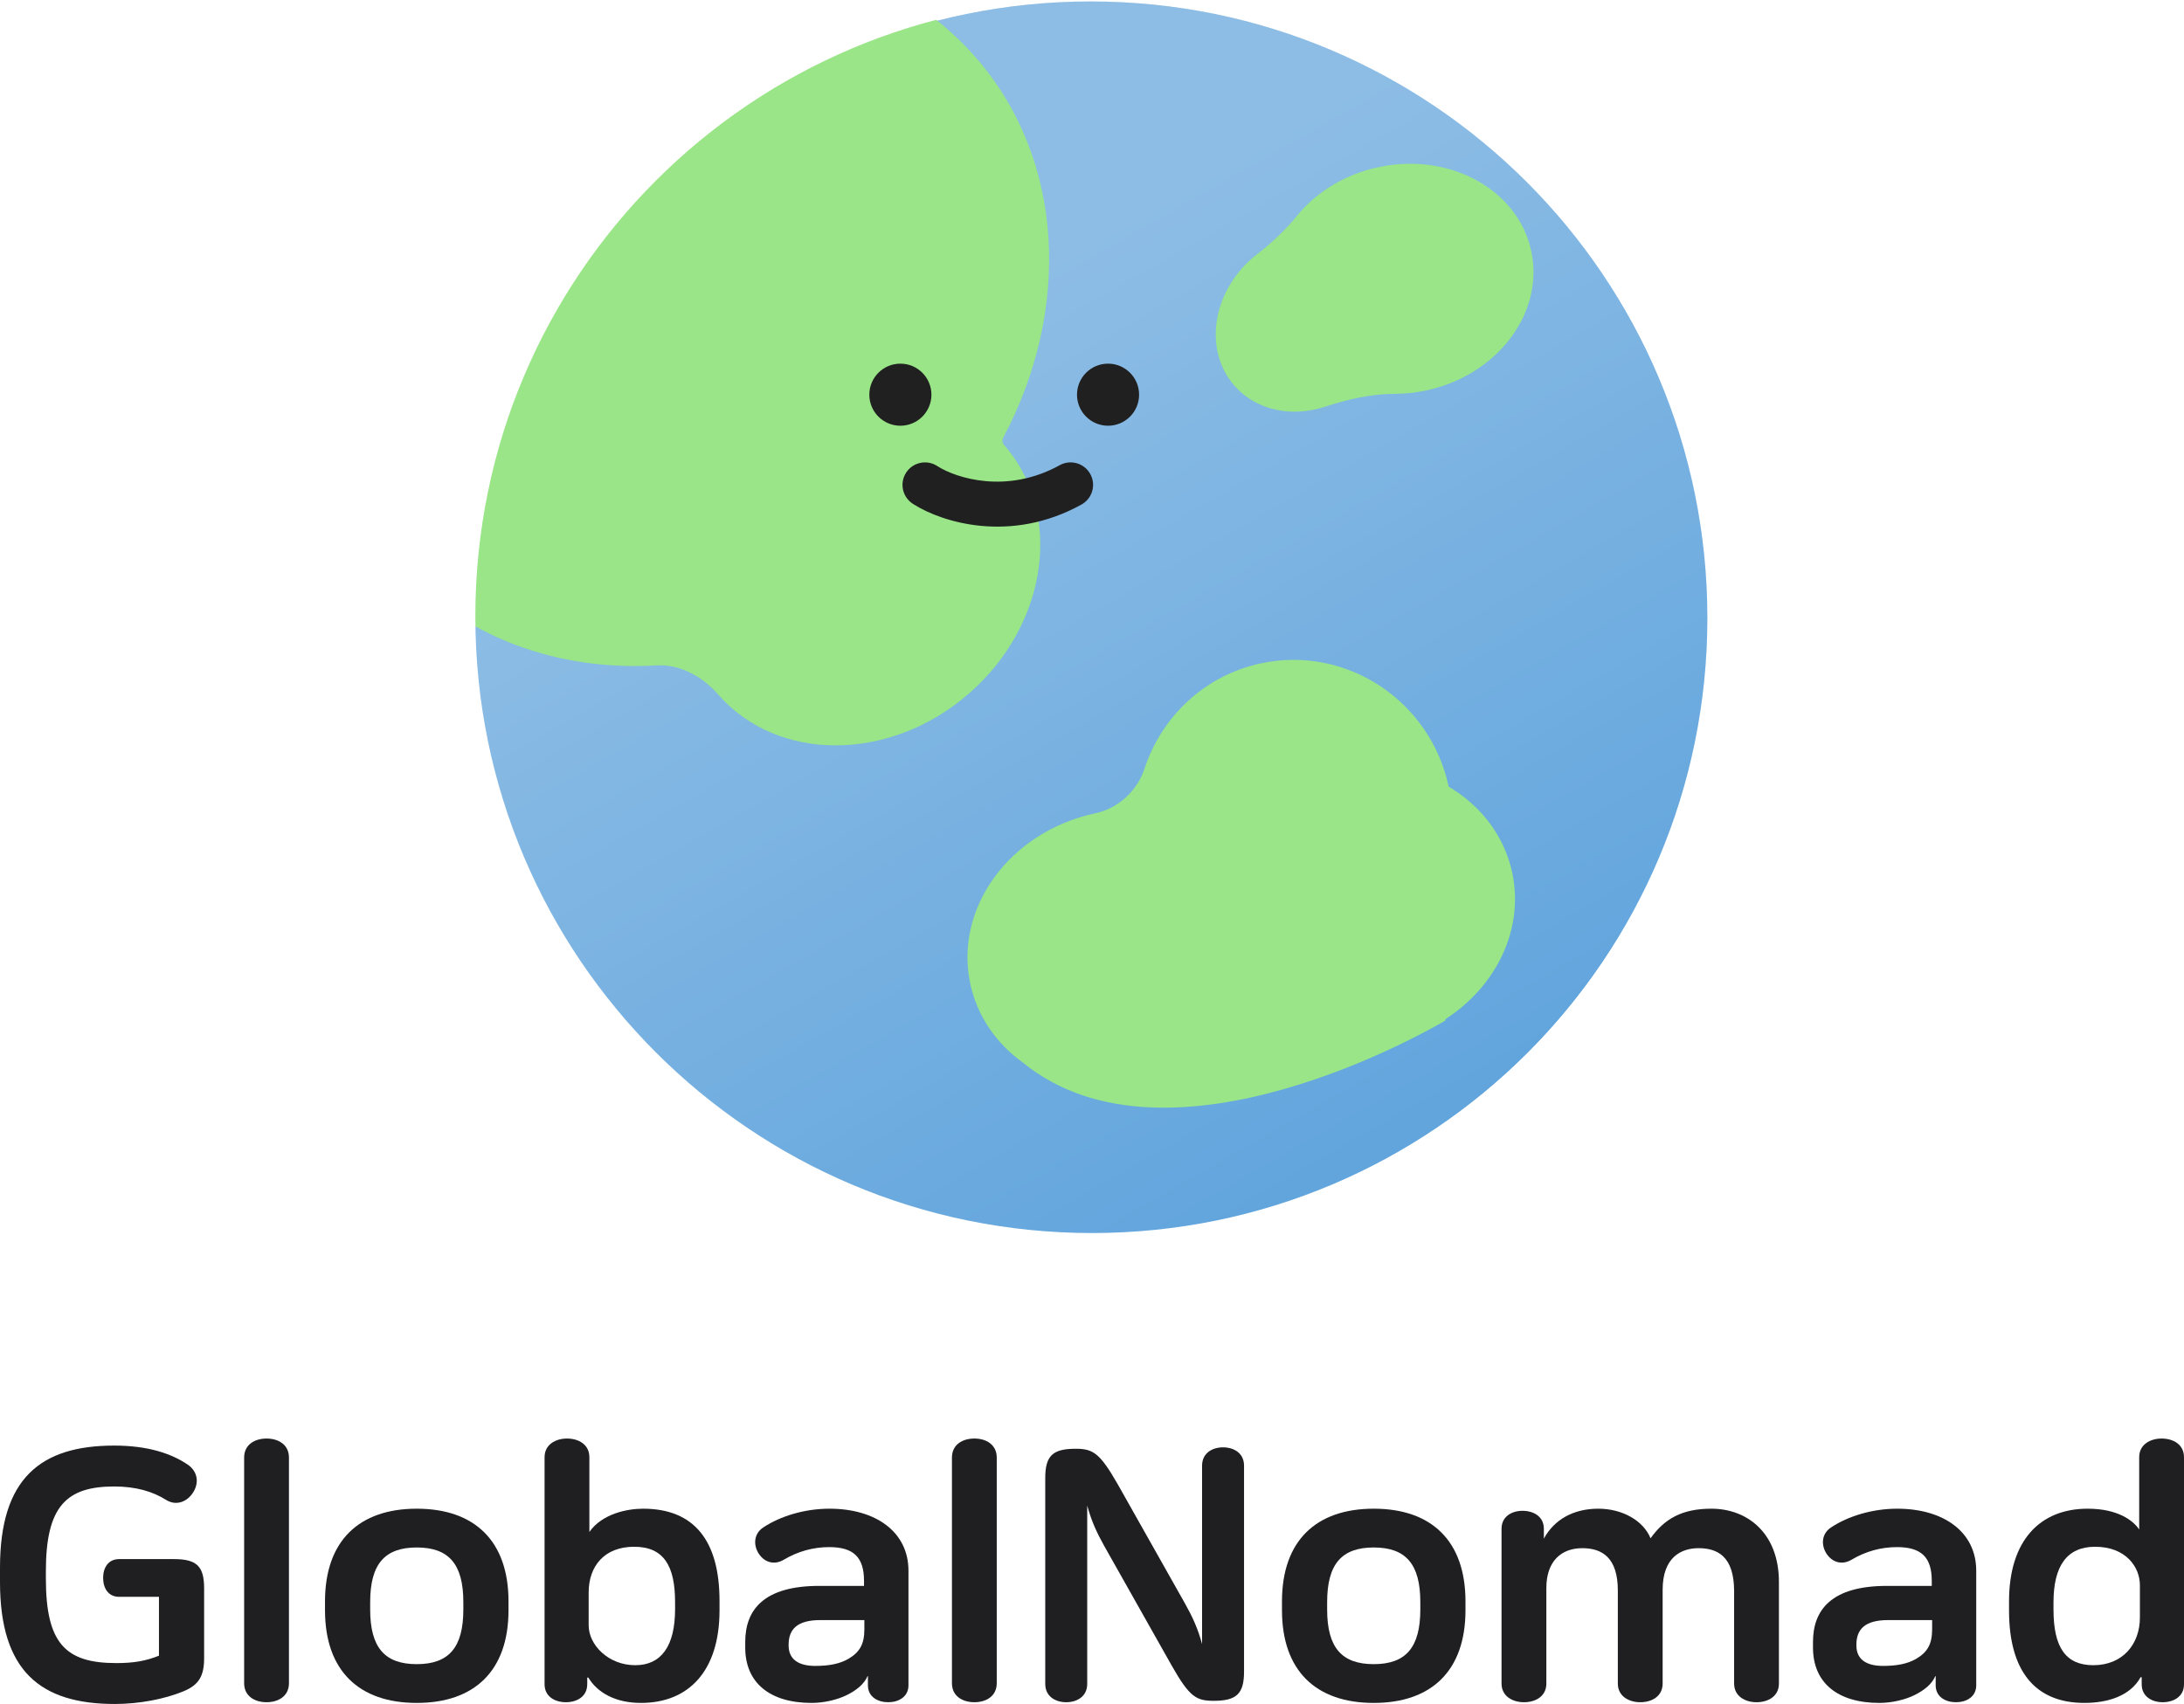
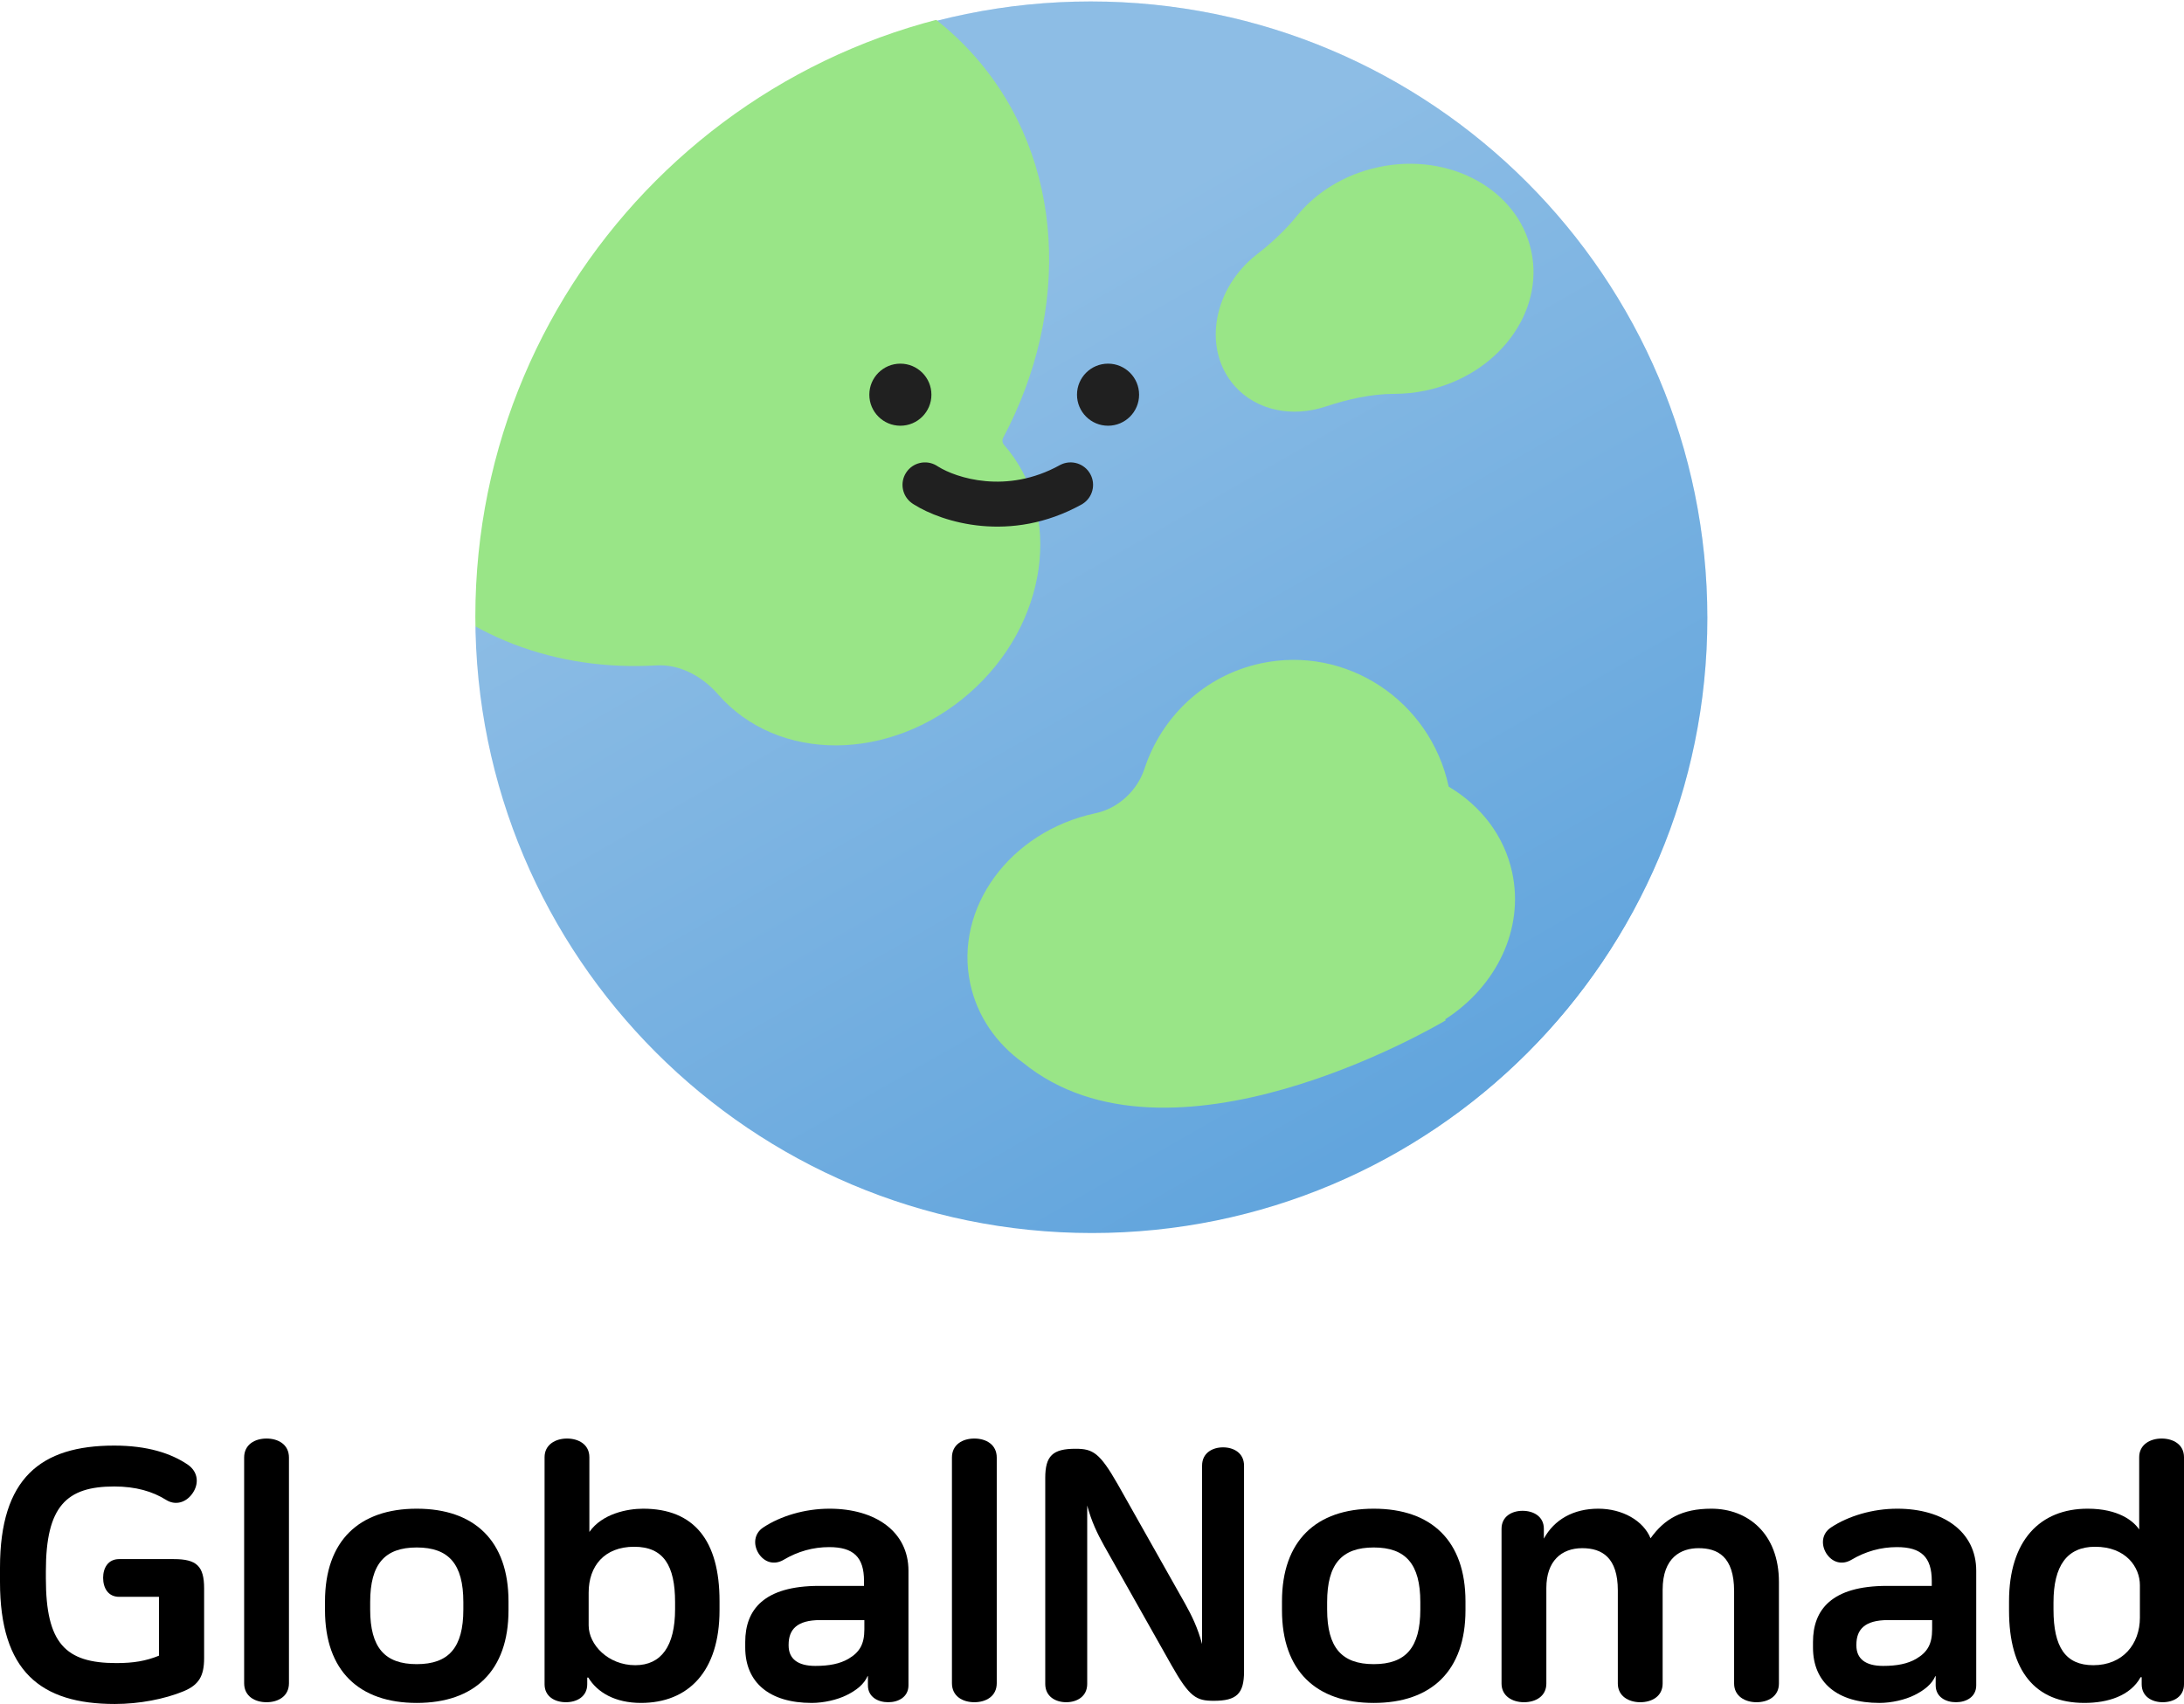
<svg xmlns="http://www.w3.org/2000/svg" viewBox="0 0 255 199" fill="none">
  <mask id="mask0_37871_15954" style="mask-type:alpha" maskUnits="userSpaceOnUse" x="55" y="0" width="145" height="144">
    <path d="M199.5 72C199.5 111.765 167.265 144 127.5 144C87.736 144 55.5 111.765 55.5 72C55.5 32.236 87.736 0 127.5 0C167.265 0 199.5 32.236 199.5 72Z" fill="#70ACDE" />
  </mask>
  <g mask="url(#mask0_37871_15954)">
    <circle cx="127.347" cy="72.17" r="72" fill="#70ACDE" />
    <circle cx="127.347" cy="72.17" r="72" fill="url(#paint0_linear_37871_15954)" fill-opacity="0.2" />
    <path d="M54.564 6.963C73.229 -9.342 99.803 -9.461 113.918 6.697C124.373 18.665 125.06 36.207 117.128 51.125C116.986 51.392 117.027 51.72 117.226 51.948C124.196 59.926 122.375 72.921 113.158 80.972C103.942 89.023 90.821 89.082 83.851 81.104C82.025 79.013 79.402 77.546 76.631 77.709C65.041 78.389 53.893 74.405 46.326 65.743C32.211 49.585 35.9 23.269 54.564 6.963Z" fill="#99E587" />
    <path d="M160.925 19.525C169.241 17.735 177.239 22.121 178.788 29.321C180.337 36.52 174.851 43.808 166.534 45.597C165.283 45.866 164.04 45.995 162.824 45.997C160.099 45.999 157.343 46.629 154.755 47.485C150.855 48.775 146.678 47.96 144.119 45.031C140.547 40.941 141.48 34.281 146.204 30.154C146.407 29.977 146.613 29.808 146.822 29.646C148.507 28.345 150.093 26.855 151.435 25.203C153.658 22.468 156.971 20.375 160.925 19.525Z" fill="#99E587" />
    <path d="M147.205 77.473C157.152 75.333 166.975 81.773 169.145 91.858C169.146 91.864 169.15 91.87 169.156 91.873C172.883 94.086 175.634 97.588 176.561 101.898C177.989 108.533 174.687 115.201 168.758 119.028C168.729 119.047 168.733 119.089 168.764 119.103C168.795 119.116 168.814 119.15 168.785 119.168C167.319 120.036 136.515 138.007 119.441 124.103C116.355 121.888 114.109 118.709 113.289 114.898C111.383 106.042 117.902 97.127 127.85 94.987C127.87 94.982 127.891 94.978 127.912 94.973C130.554 94.413 132.785 92.346 133.626 89.779C135.607 83.735 140.604 78.893 147.205 77.473Z" fill="#99E587" />
    <path d="M108.751 46.094C108.751 48.096 107.128 49.719 105.126 49.719C103.124 49.719 101.501 48.096 101.501 46.094C101.501 44.092 103.124 42.469 105.126 42.469C107.128 42.469 108.751 44.092 108.751 46.094Z" fill="#202020" />
    <path d="M132.999 46.094C132.999 48.096 131.376 49.719 129.374 49.719C127.372 49.719 125.749 48.096 125.749 46.094C125.749 44.092 127.372 42.469 129.374 42.469C131.376 42.469 132.999 44.092 132.999 46.094Z" fill="#202020" />
    <path d="M123.85 54.266C125.097 53.656 126.617 54.126 127.297 55.355C127.977 56.584 127.567 58.121 126.388 58.854L126.271 58.922C117.976 63.511 110.007 60.99 106.717 58.921L106.564 58.823L106.453 58.746C105.33 57.928 105.035 56.365 105.803 55.189C106.572 54.014 108.122 53.657 109.322 54.357L109.437 54.428L109.534 54.49C111.628 55.802 117.522 57.763 123.73 54.328L123.85 54.266Z" fill="#202020" />
  </g>
-   <path d="M244.62 180.639C241.339 180.639 239.762 182.862 239.762 187.143V187.967C239.762 192.372 241.173 194.471 244.412 194.471C247.858 194.471 249.851 192.001 249.851 188.914V185.126C249.851 183.027 248.232 180.639 244.62 180.639ZM252.384 168C253.754 168 255 168.7 255 170.182V196.695C255 198.135 253.796 198.794 252.509 198.794C251.263 198.794 250.059 198.135 250.059 196.695V195.871H249.934C248.73 198.053 246.114 198.876 243.374 198.876C237.602 198.876 234.571 195.13 234.571 188.09V187.02C234.571 179.857 238.225 176.193 243.748 176.193C247.36 176.193 249.104 177.633 249.768 178.622V170.182C249.768 168.7 251.055 168 252.384 168Z" fill="#1F1F22" />
-   <path d="M220.443 189.202C217.703 189.202 216.748 190.314 216.748 192.084V192.166C216.748 193.731 217.827 194.554 219.862 194.554C221.481 194.554 222.727 194.307 223.723 193.731C225.052 192.949 225.592 192.002 225.592 190.273V189.202H220.443ZM221.523 176.193C226.879 176.193 230.741 178.869 230.741 183.439V196.818C230.741 198.177 229.578 198.795 228.374 198.795C227.17 198.795 226.007 198.177 226.007 196.818V195.748H225.966C225.55 196.695 224.678 197.395 223.516 197.971C222.436 198.506 220.858 198.877 219.447 198.877C214.506 198.877 211.682 196.489 211.682 192.413V191.755C211.682 188.008 213.841 185.209 220.319 185.209H225.55V184.633C225.55 181.833 224.305 180.68 221.481 180.68C219.613 180.68 217.827 181.174 216.166 182.162C215.045 182.821 213.883 182.451 213.218 181.38C212.596 180.351 212.72 179.075 213.8 178.375C215.793 177.058 218.616 176.193 221.523 176.193Z" fill="#1F1F22" />
-   <path d="M186.611 176.193C189.435 176.193 191.884 177.593 192.715 179.651C194.334 177.387 196.369 176.193 199.815 176.193C204.05 176.193 207.704 179.075 207.704 184.756V196.613C207.704 198.095 206.458 198.795 205.088 198.795C203.76 198.795 202.472 198.095 202.472 196.613V185.826C202.472 181.751 200.521 180.804 198.32 180.804C196.286 180.804 194.127 181.874 194.127 185.662V196.613C194.127 198.095 192.881 198.795 191.511 198.795C190.182 198.795 188.895 198.095 188.895 196.613V185.744C188.895 181.915 187.068 180.804 184.743 180.804C182.293 180.804 180.549 182.327 180.549 185.456V196.613C180.549 198.095 179.303 198.795 177.933 198.795C176.605 198.795 175.317 198.095 175.317 196.613V178.54C175.317 177.099 176.521 176.44 177.767 176.44C179.054 176.44 180.258 177.099 180.258 178.54V179.692C181.463 177.469 183.705 176.193 186.611 176.193Z" fill="#1F1F22" />
-   <path d="M160.395 176.193C167.121 176.193 171.107 179.939 171.107 187.02V188.05C171.107 195.131 167.121 198.877 160.395 198.877C153.668 198.877 149.682 195.131 149.682 188.05V187.02C149.682 179.939 153.668 176.193 160.395 176.193ZM160.395 180.722C156.658 180.722 154.955 182.656 154.955 187.103V187.967C154.955 192.413 156.658 194.348 160.395 194.348C164.132 194.348 165.834 192.413 165.834 187.967V187.103C165.834 182.656 164.132 180.722 160.395 180.722Z" fill="#1F1F22" />
-   <path d="M142.802 169.029C144.048 169.029 145.252 169.688 145.252 171.17V195.212C145.252 197.806 144.38 198.629 141.722 198.629C139.688 198.629 138.899 198.218 136.781 194.471L128.934 180.556C128.103 179.074 127.439 177.675 126.941 175.822V196.653C126.941 198.135 125.737 198.794 124.491 198.794C123.245 198.794 122.041 198.135 122.041 196.653V172.611C122.041 170.017 122.913 169.194 125.571 169.194C127.605 169.194 128.394 169.647 130.512 173.352L138.359 187.267C139.19 188.749 139.854 190.149 140.352 192.001V171.17C140.352 169.688 141.556 169.029 142.802 169.029Z" fill="#1F1F22" />
-   <path d="M113.763 168C115.133 168 116.379 168.7 116.379 170.223V196.571C116.379 198.094 115.133 198.794 113.763 198.794C112.393 198.794 111.147 198.094 111.147 196.571V170.223C111.147 168.7 112.393 168 113.763 168Z" fill="#1F1F22" />
-   <path d="M95.773 189.202C93.033 189.202 92.078 190.314 92.078 192.084V192.166C92.078 193.731 93.157 194.554 95.192 194.554C96.811 194.554 98.057 194.307 99.054 193.731C100.382 192.949 100.922 192.002 100.922 190.273V189.202H95.773ZM96.853 176.193C102.209 176.193 106.071 178.869 106.071 183.439V196.818C106.071 198.177 104.908 198.795 103.704 198.795C102.5 198.795 101.337 198.177 101.337 196.818V195.748H101.296C100.881 196.695 100.009 197.395 98.846 197.971C97.766 198.506 96.189 198.877 94.777 198.877C89.836 198.877 87.012 196.489 87.012 192.413V191.755C87.012 188.008 89.171 185.209 95.649 185.209H100.881V184.633C100.881 181.833 99.635 180.68 96.811 180.68C94.943 180.68 93.157 181.174 91.497 182.162C90.376 182.821 89.213 182.451 88.549 181.38C87.926 180.351 88.05 179.075 89.13 178.375C91.123 177.058 93.946 176.193 96.853 176.193Z" fill="#1F1F22" />
-   <path d="M66.198 168C67.569 168 68.814 168.7 68.814 170.182V178.91C70.309 176.769 73.257 176.193 75.084 176.193C81.063 176.193 84.011 179.939 84.011 186.979V188.049C84.011 195.212 80.357 198.876 74.835 198.876C71.804 198.876 69.728 197.641 68.69 195.912H68.565V196.695C68.565 198.135 67.361 198.794 66.074 198.794C64.787 198.794 63.583 198.135 63.583 196.695V170.182C63.583 168.7 64.87 168 66.198 168ZM74.046 180.639C70.558 180.639 68.731 182.903 68.731 185.991V189.819C68.731 192.084 71.015 194.471 74.17 194.471C77.201 194.471 78.821 192.248 78.821 187.926V187.102C78.821 182.862 77.492 180.639 74.046 180.639Z" fill="#1F1F22" />
-   <path d="M48.66 176.193C55.386 176.193 59.372 179.939 59.372 187.02V188.05C59.372 195.131 55.386 198.877 48.66 198.877C41.933 198.877 37.947 195.131 37.947 188.05V187.02C37.947 179.939 41.933 176.193 48.66 176.193ZM48.66 180.722C44.923 180.722 43.221 182.656 43.221 187.103V187.967C43.221 192.413 44.923 194.348 48.66 194.348C52.397 194.348 54.099 192.413 54.099 187.967V187.103C54.099 182.656 52.397 180.722 48.66 180.722Z" fill="#1F1F22" />
-   <path d="M31.122 168C32.493 168 33.738 168.7 33.738 170.223V196.571C33.738 198.094 32.493 198.794 31.122 198.794C29.752 198.794 28.506 198.094 28.506 196.571V170.223C28.506 168.7 29.752 168 31.122 168Z" fill="#1F1F22" />
-   <path d="M13.328 168.823C17.231 168.823 19.972 169.729 21.923 171.046C23.169 171.911 23.252 173.311 22.463 174.422C21.674 175.534 20.429 175.822 19.39 175.163C17.813 174.175 15.861 173.599 13.328 173.599C7.765 173.599 5.356 175.904 5.356 183.479V184.344C5.356 191.919 7.64 194.224 13.578 194.224C15.612 194.224 17.024 193.977 18.56 193.36V186.485H13.91C12.623 186.485 12.041 185.456 12.041 184.262C12.041 183.109 12.623 182.08 13.91 182.08H20.304C22.961 182.08 23.833 182.903 23.833 185.497V193.648C23.833 195.748 23.21 196.777 21.425 197.518C19.224 198.424 16.276 199 13.411 199C4.733 199 0 195.171 0 184.756V183.068C0 172.652 4.733 168.823 13.328 168.823Z" fill="#1F1F22" />
+   <path d="M244.62 180.639C241.339 180.639 239.762 182.862 239.762 187.143V187.967C239.762 192.372 241.173 194.471 244.412 194.471C247.858 194.471 249.851 192.001 249.851 188.914V185.126C249.851 183.027 248.232 180.639 244.62 180.639ZM252.384 168C253.754 168 255 168.7 255 170.182V196.695C255 198.135 253.796 198.794 252.509 198.794C251.263 198.794 250.059 198.135 250.059 196.695V195.871H249.934C248.73 198.053 246.114 198.876 243.374 198.876C237.602 198.876 234.571 195.13 234.571 188.09V187.02C234.571 179.857 238.225 176.193 243.748 176.193C247.36 176.193 249.104 177.633 249.768 178.622V170.182C249.768 168.7 251.055 168 252.384 168Z" fill="currentColor" />
+   <path d="M220.443 189.202C217.703 189.202 216.748 190.314 216.748 192.084V192.166C216.748 193.731 217.827 194.554 219.862 194.554C221.481 194.554 222.727 194.307 223.723 193.731C225.052 192.949 225.592 192.002 225.592 190.273V189.202H220.443ZM221.523 176.193C226.879 176.193 230.741 178.869 230.741 183.439V196.818C230.741 198.177 229.578 198.795 228.374 198.795C227.17 198.795 226.007 198.177 226.007 196.818V195.748H225.966C225.55 196.695 224.678 197.395 223.516 197.971C222.436 198.506 220.858 198.877 219.447 198.877C214.506 198.877 211.682 196.489 211.682 192.413V191.755C211.682 188.008 213.841 185.209 220.319 185.209H225.55V184.633C225.55 181.833 224.305 180.68 221.481 180.68C219.613 180.68 217.827 181.174 216.166 182.162C215.045 182.821 213.883 182.451 213.218 181.38C212.596 180.351 212.72 179.075 213.8 178.375C215.793 177.058 218.616 176.193 221.523 176.193Z" fill="currentColor" />
+   <path d="M186.611 176.193C189.435 176.193 191.884 177.593 192.715 179.651C194.334 177.387 196.369 176.193 199.815 176.193C204.05 176.193 207.704 179.075 207.704 184.756V196.613C207.704 198.095 206.458 198.795 205.088 198.795C203.76 198.795 202.472 198.095 202.472 196.613V185.826C202.472 181.751 200.521 180.804 198.32 180.804C196.286 180.804 194.127 181.874 194.127 185.662V196.613C194.127 198.095 192.881 198.795 191.511 198.795C190.182 198.795 188.895 198.095 188.895 196.613V185.744C188.895 181.915 187.068 180.804 184.743 180.804C182.293 180.804 180.549 182.327 180.549 185.456V196.613C180.549 198.095 179.303 198.795 177.933 198.795C176.605 198.795 175.317 198.095 175.317 196.613V178.54C175.317 177.099 176.521 176.44 177.767 176.44C179.054 176.44 180.258 177.099 180.258 178.54V179.692C181.463 177.469 183.705 176.193 186.611 176.193Z" fill="currentColor" />
+   <path d="M160.395 176.193C167.121 176.193 171.107 179.939 171.107 187.02V188.05C171.107 195.131 167.121 198.877 160.395 198.877C153.668 198.877 149.682 195.131 149.682 188.05V187.02C149.682 179.939 153.668 176.193 160.395 176.193ZM160.395 180.722C156.658 180.722 154.955 182.656 154.955 187.103V187.967C154.955 192.413 156.658 194.348 160.395 194.348C164.132 194.348 165.834 192.413 165.834 187.967V187.103C165.834 182.656 164.132 180.722 160.395 180.722Z" fill="currentColor" />
+   <path d="M142.802 169.029C144.048 169.029 145.252 169.688 145.252 171.17V195.212C145.252 197.806 144.38 198.629 141.722 198.629C139.688 198.629 138.899 198.218 136.781 194.471L128.934 180.556C128.103 179.074 127.439 177.675 126.941 175.822V196.653C126.941 198.135 125.737 198.794 124.491 198.794C123.245 198.794 122.041 198.135 122.041 196.653V172.611C122.041 170.017 122.913 169.194 125.571 169.194C127.605 169.194 128.394 169.647 130.512 173.352L138.359 187.267C139.19 188.749 139.854 190.149 140.352 192.001V171.17C140.352 169.688 141.556 169.029 142.802 169.029Z" fill="currentColor" />
+   <path d="M113.763 168C115.133 168 116.379 168.7 116.379 170.223V196.571C116.379 198.094 115.133 198.794 113.763 198.794C112.393 198.794 111.147 198.094 111.147 196.571V170.223C111.147 168.7 112.393 168 113.763 168Z" fill="currentColor" />
+   <path d="M95.773 189.202C93.033 189.202 92.078 190.314 92.078 192.084V192.166C92.078 193.731 93.157 194.554 95.192 194.554C96.811 194.554 98.057 194.307 99.054 193.731C100.382 192.949 100.922 192.002 100.922 190.273V189.202H95.773ZM96.853 176.193C102.209 176.193 106.071 178.869 106.071 183.439V196.818C106.071 198.177 104.908 198.795 103.704 198.795C102.5 198.795 101.337 198.177 101.337 196.818V195.748H101.296C100.881 196.695 100.009 197.395 98.846 197.971C97.766 198.506 96.189 198.877 94.777 198.877C89.836 198.877 87.012 196.489 87.012 192.413V191.755C87.012 188.008 89.171 185.209 95.649 185.209H100.881V184.633C100.881 181.833 99.635 180.68 96.811 180.68C94.943 180.68 93.157 181.174 91.497 182.162C90.376 182.821 89.213 182.451 88.549 181.38C87.926 180.351 88.05 179.075 89.13 178.375C91.123 177.058 93.946 176.193 96.853 176.193Z" fill="currentColor" />
+   <path d="M66.198 168C67.569 168 68.814 168.7 68.814 170.182V178.91C70.309 176.769 73.257 176.193 75.084 176.193C81.063 176.193 84.011 179.939 84.011 186.979V188.049C84.011 195.212 80.357 198.876 74.835 198.876C71.804 198.876 69.728 197.641 68.69 195.912H68.565V196.695C68.565 198.135 67.361 198.794 66.074 198.794C64.787 198.794 63.583 198.135 63.583 196.695V170.182C63.583 168.7 64.87 168 66.198 168ZM74.046 180.639C70.558 180.639 68.731 182.903 68.731 185.991V189.819C68.731 192.084 71.015 194.471 74.17 194.471C77.201 194.471 78.821 192.248 78.821 187.926V187.102C78.821 182.862 77.492 180.639 74.046 180.639Z" fill="currentColor" />
+   <path d="M48.66 176.193C55.386 176.193 59.372 179.939 59.372 187.02V188.05C59.372 195.131 55.386 198.877 48.66 198.877C41.933 198.877 37.947 195.131 37.947 188.05V187.02C37.947 179.939 41.933 176.193 48.66 176.193ZM48.66 180.722C44.923 180.722 43.221 182.656 43.221 187.103V187.967C43.221 192.413 44.923 194.348 48.66 194.348C52.397 194.348 54.099 192.413 54.099 187.967V187.103C54.099 182.656 52.397 180.722 48.66 180.722Z" fill="currentColor" />
+   <path d="M31.122 168C32.493 168 33.738 168.7 33.738 170.223V196.571C33.738 198.094 32.493 198.794 31.122 198.794C29.752 198.794 28.506 198.094 28.506 196.571V170.223C28.506 168.7 29.752 168 31.122 168Z" fill="currentColor" />
+   <path d="M13.328 168.823C17.231 168.823 19.972 169.729 21.923 171.046C23.169 171.911 23.252 173.311 22.463 174.422C21.674 175.534 20.429 175.822 19.39 175.163C17.813 174.175 15.861 173.599 13.328 173.599C7.765 173.599 5.356 175.904 5.356 183.479V184.344C5.356 191.919 7.64 194.224 13.578 194.224C15.612 194.224 17.024 193.977 18.56 193.36V186.485H13.91C12.623 186.485 12.041 185.456 12.041 184.262C12.041 183.109 12.623 182.08 13.91 182.08H20.304C22.961 182.08 23.833 182.903 23.833 185.497V193.648C23.833 195.748 23.21 196.777 21.425 197.518C19.224 198.424 16.276 199 13.411 199C4.733 199 0 195.171 0 184.756V183.068C0 172.652 4.733 168.823 13.328 168.823Z" fill="currentColor" />
  <defs>
    <linearGradient id="paint0_linear_37871_15954" x1="116.276" y1="33.842" x2="169.99" y2="127.641" gradientUnits="userSpaceOnUse">
      <stop stop-color="white" />
      <stop offset="1" stop-color="#2887D7" />
    </linearGradient>
  </defs>
</svg>
